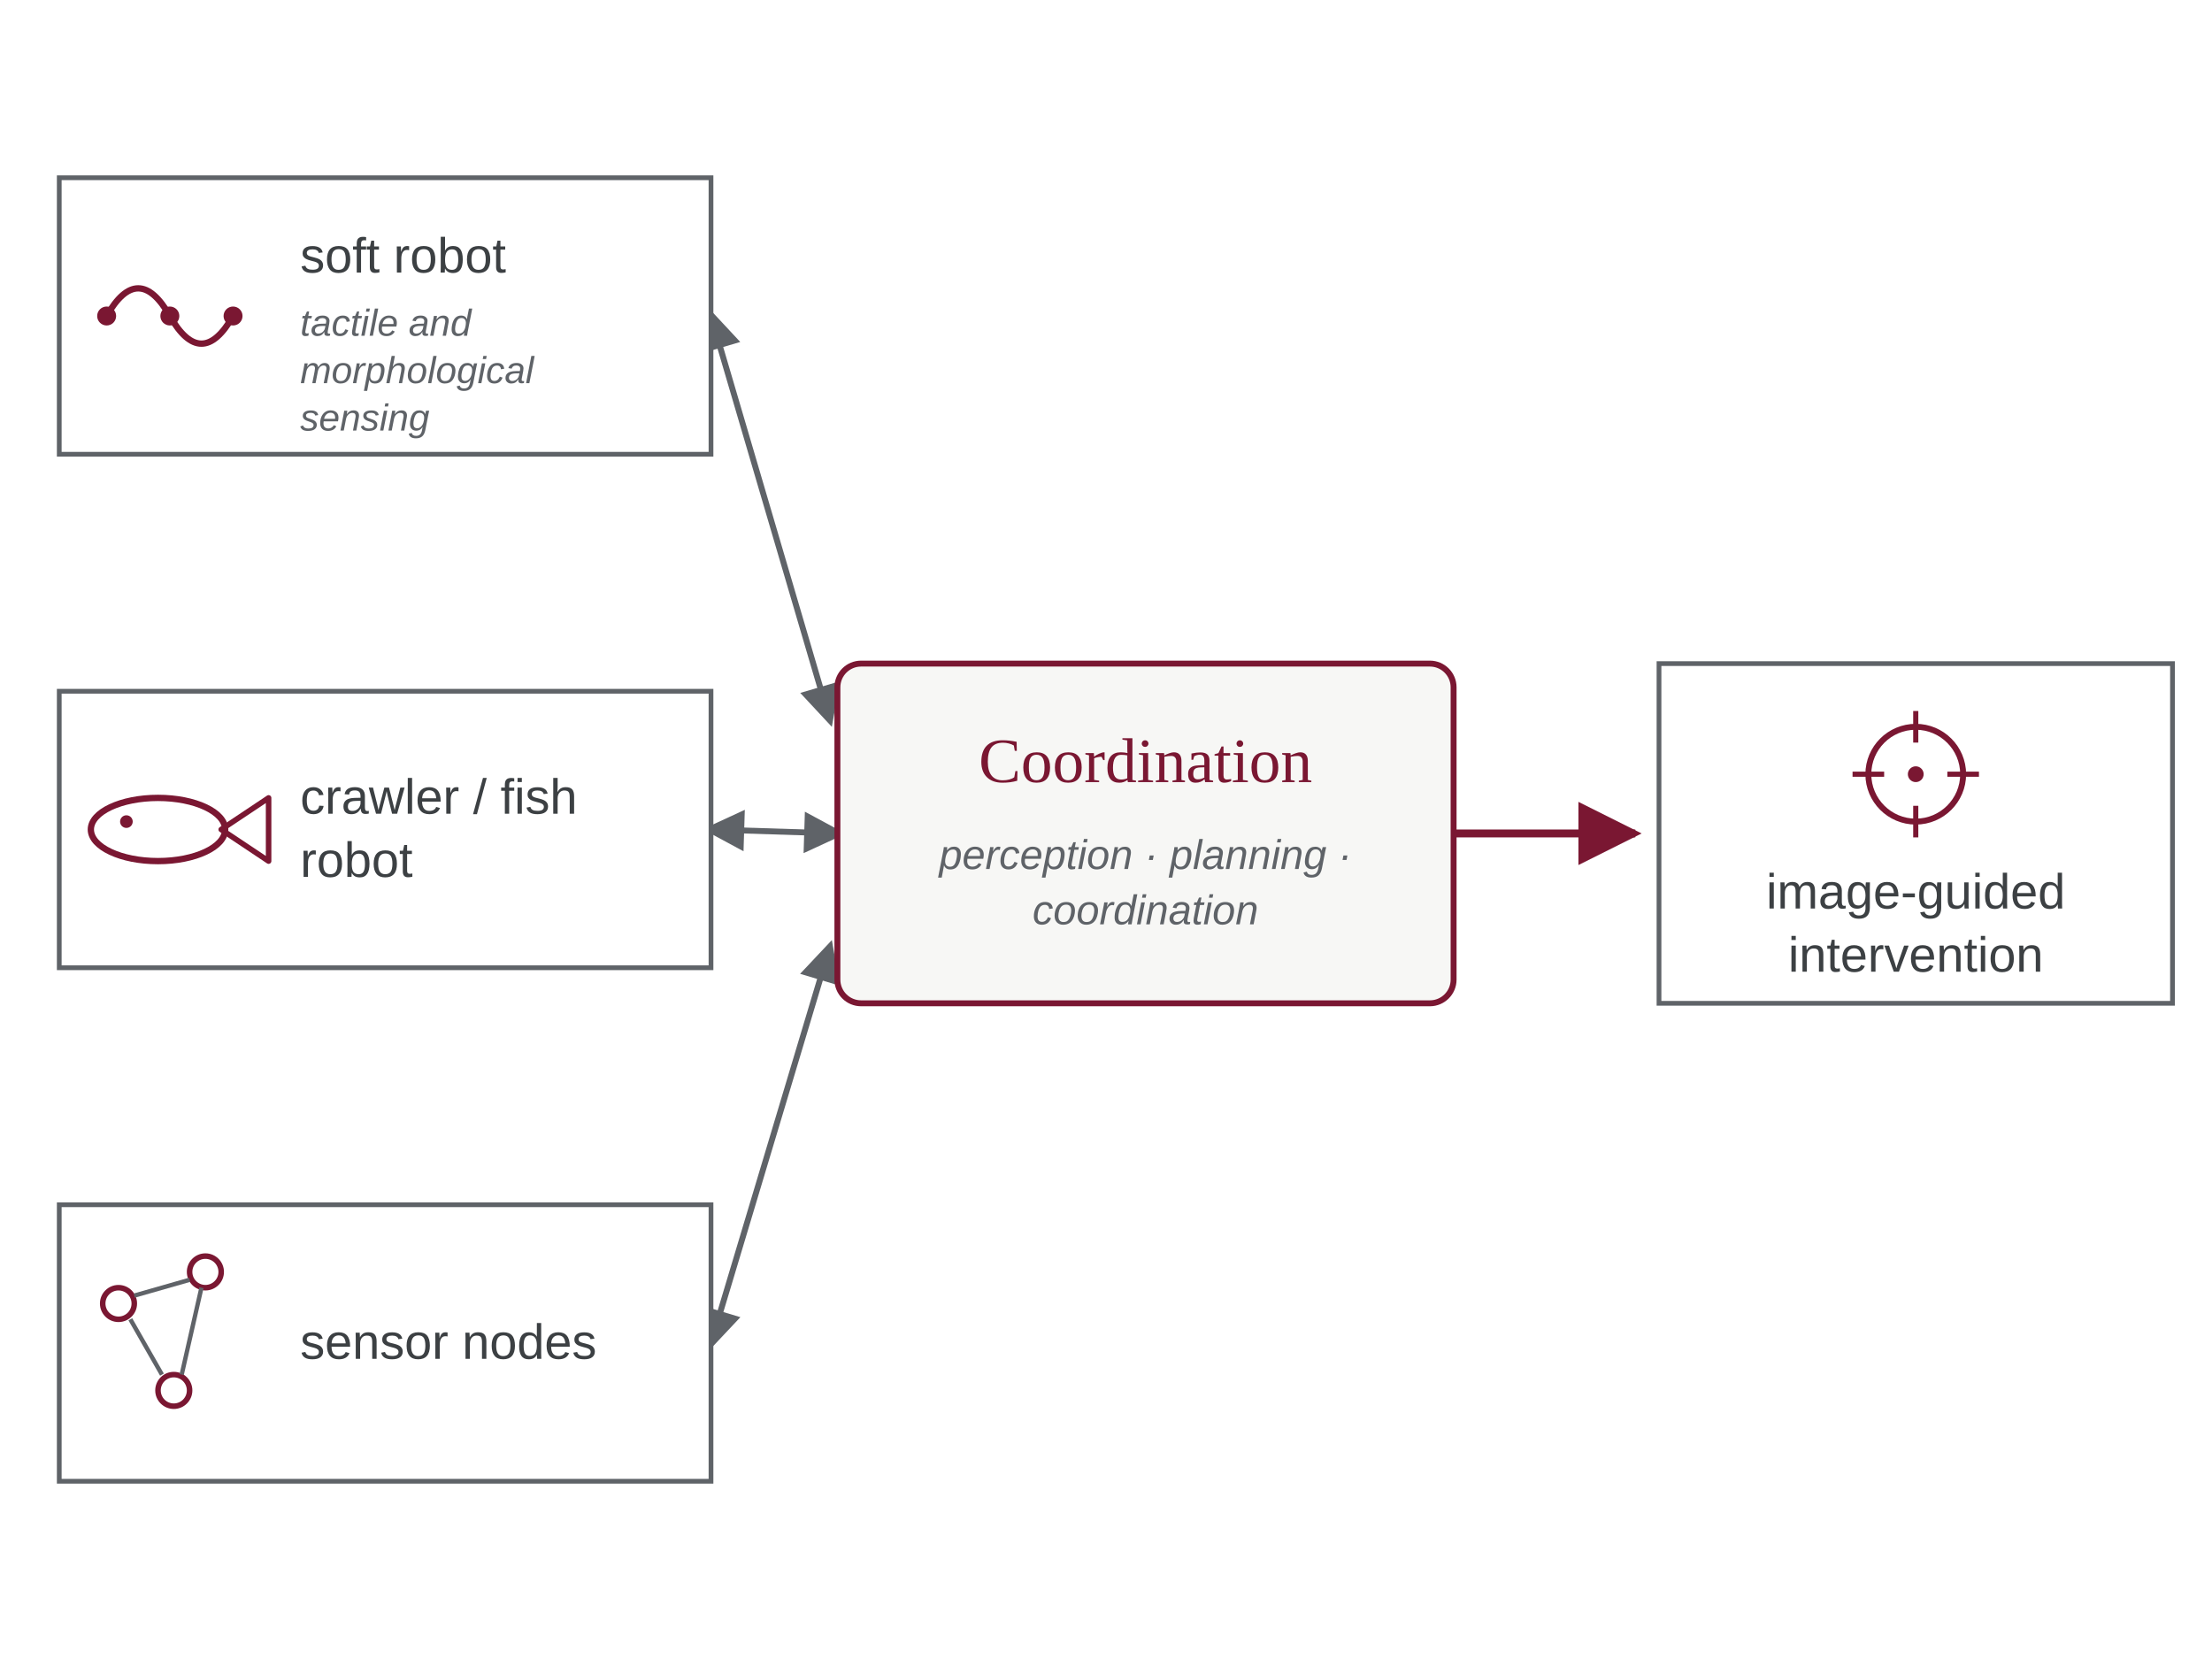
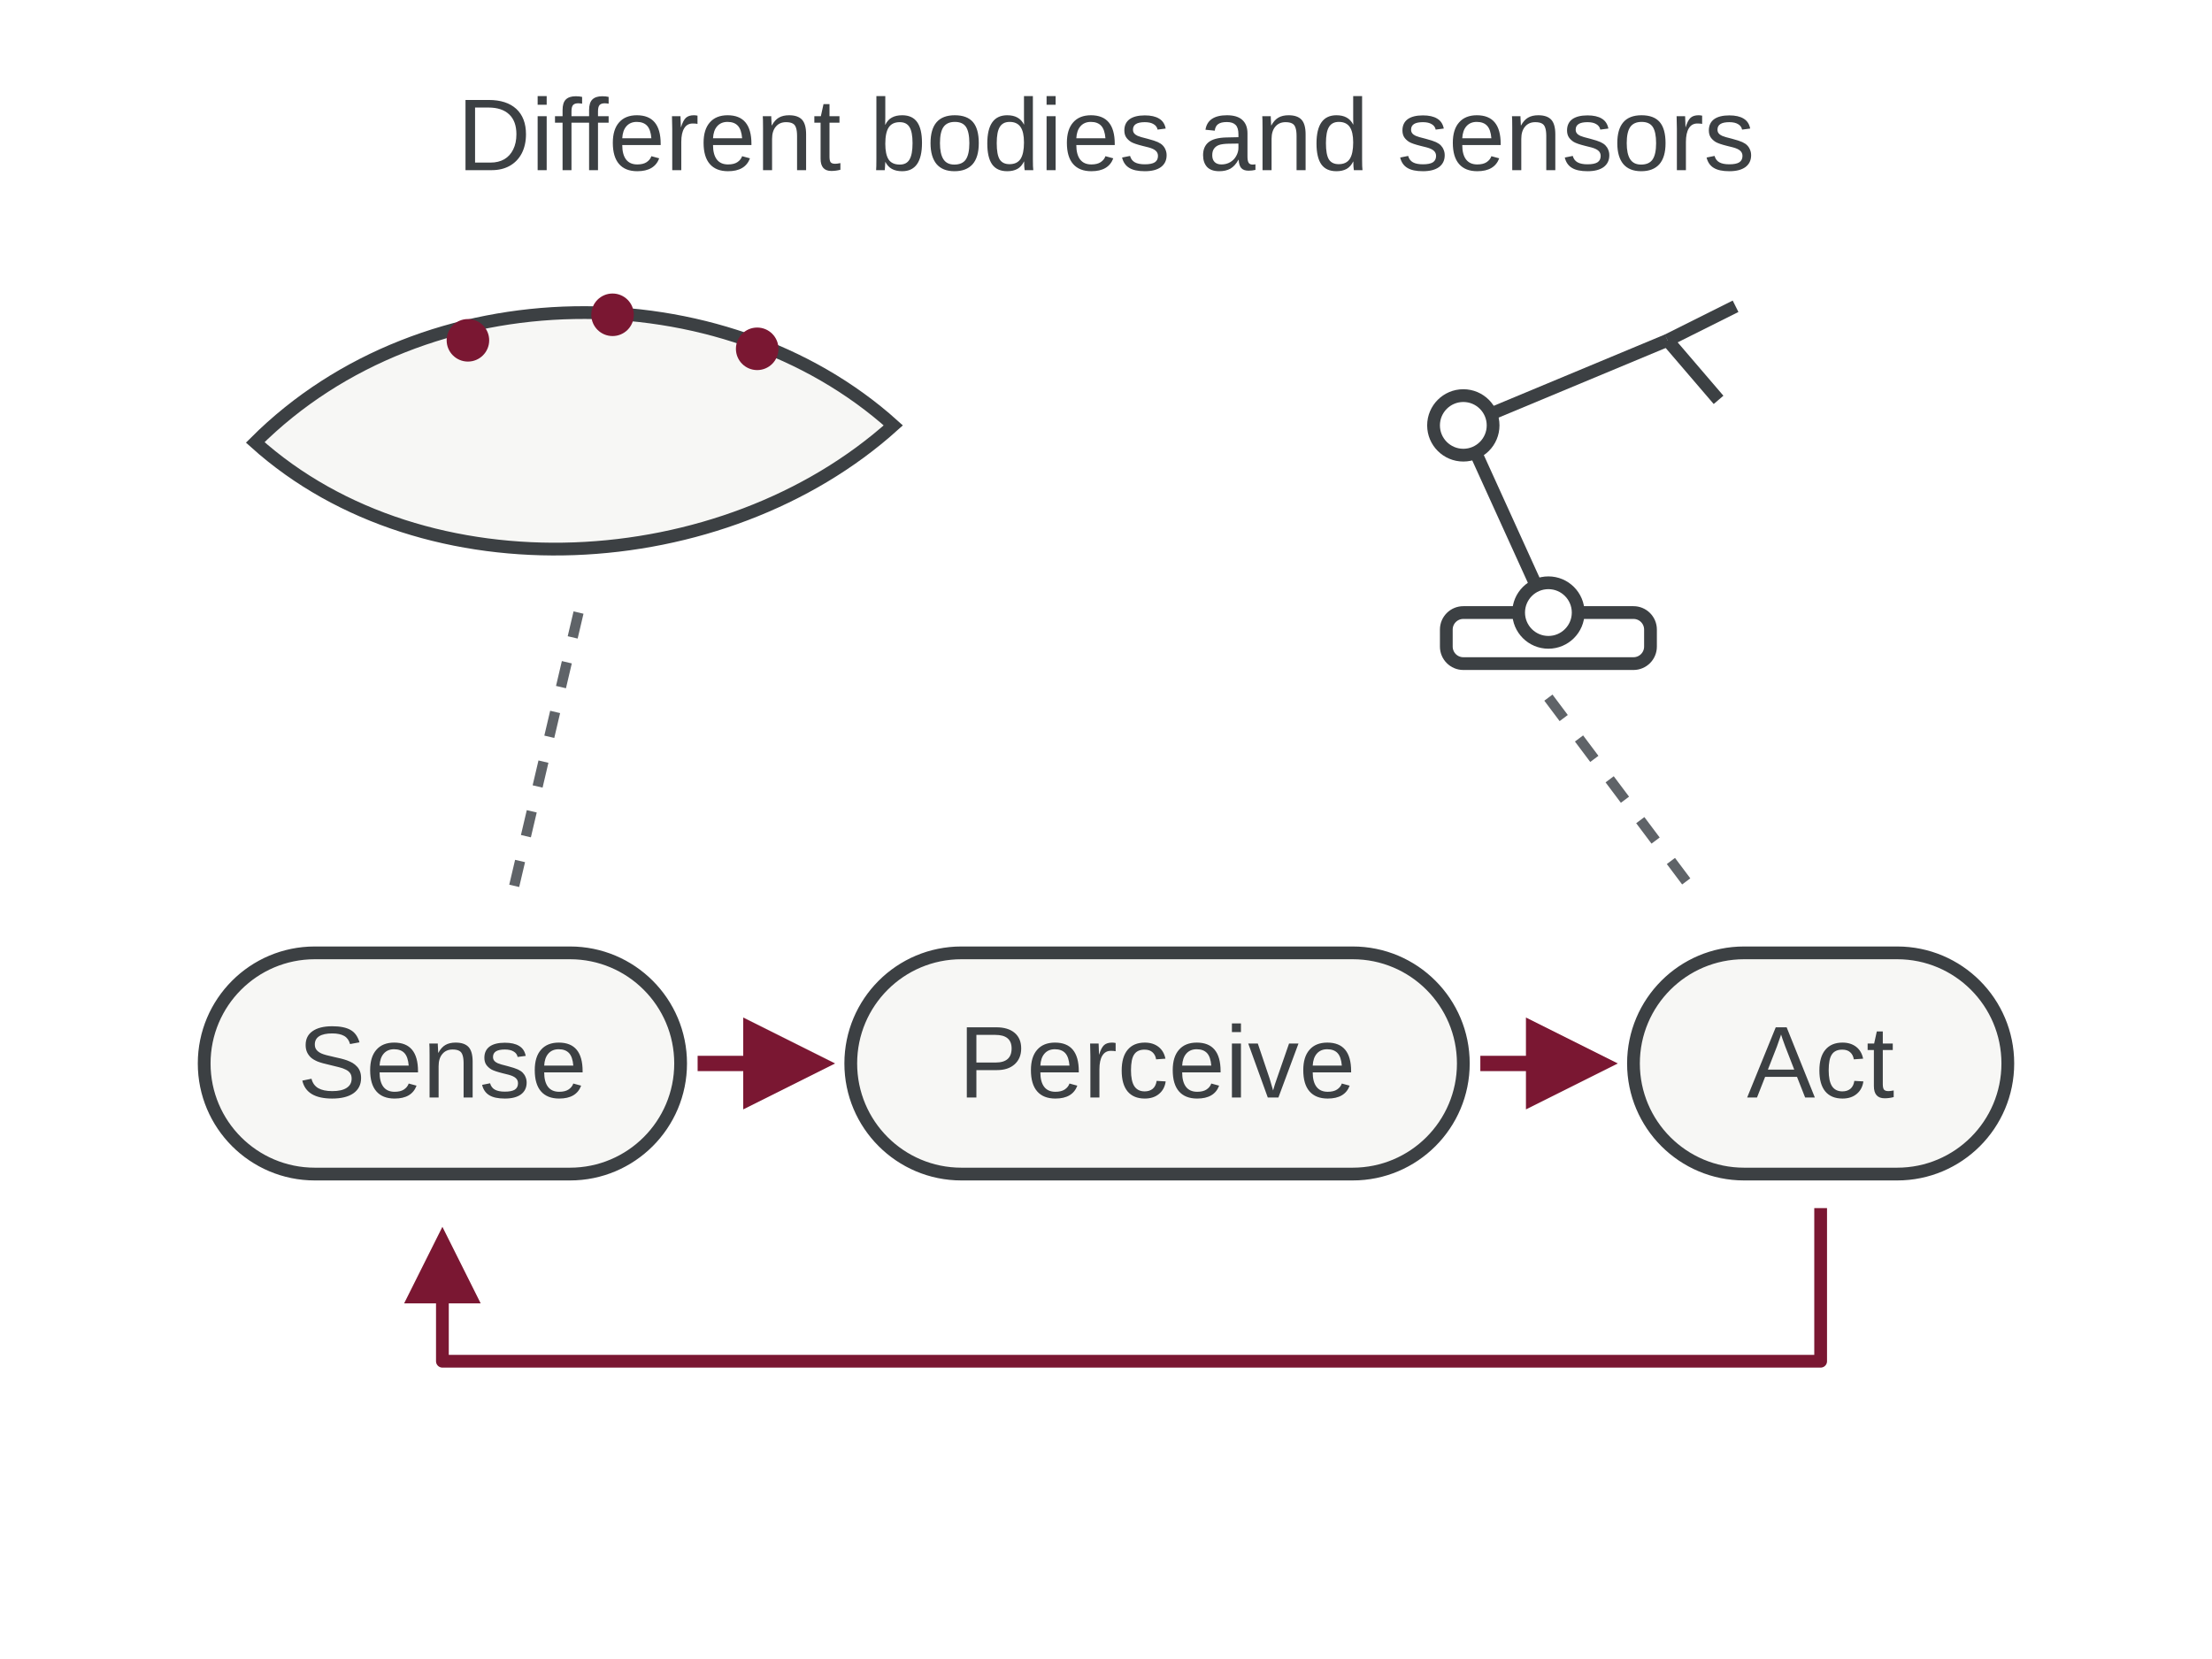
- <svg xmlns="http://www.w3.org/2000/svg" viewBox="0 0 560 420" width="560" height="420" role="img" aria-label="Perception, planning and coordination across heterogeneous robots toward image-guided intervention">
+ <svg xmlns="http://www.w3.org/2000/svg" viewBox="0 0 260 195" width="260" height="195" role="img" aria-label="Robots with different bodies and sensors share one sense, perceive, act loop.">
  <defs>
-     <marker id="rob-arrow" viewBox="0 0 10 10" refX="8" refY="5" markerWidth="7" markerHeight="7" orient="auto-start-reverse">
-       <path d="M0,0 L10,5 L0,10 Z" fill="#5f6368" />
-     </marker>
-     <marker id="rob-arrow-claret" viewBox="0 0 10 10" refX="9" refY="5" markerWidth="8" markerHeight="8" orient="auto-start-reverse">
+     <marker id="ro-arr" viewBox="0 0 10 10" refX="8" refY="5" markerWidth="6" markerHeight="6" orient="auto">
      <path d="M0,0 L10,5 L0,10 Z" fill="#7a1732" />
    </marker>
  </defs>
-   <rect x="0" y="0" width="560" height="420" fill="#ffffff" />
-   <line x1="180" y1="80" x2="210" y2="182" stroke="#5f6368" stroke-width="1.5" marker-start="url(#rob-arrow)" marker-end="url(#rob-arrow)" />
-   <line x1="180" y1="210" x2="212" y2="211" stroke="#5f6368" stroke-width="1.5" marker-start="url(#rob-arrow)" marker-end="url(#rob-arrow)" />
-   <line x1="180" y1="340" x2="210" y2="240" stroke="#5f6368" stroke-width="1.5" marker-start="url(#rob-arrow)" marker-end="url(#rob-arrow)" />
-   <g>
-     <rect x="15" y="45" width="165" height="70" fill="#ffffff" stroke="#5f6368" stroke-width="1.2" />
-     <path d="M27,80 q8,-14 16,0 q8,14 16,0" fill="none" stroke="#7a1732" stroke-width="1.6" stroke-linecap="round" />
-     <circle cx="27" cy="80" r="2.4" fill="#7a1732" />
-     <circle cx="43" cy="80" r="2.4" fill="#7a1732" />
-     <circle cx="59" cy="80" r="2.4" fill="#7a1732" />
-     <text x="76" y="69" font-family="Arial, Helvetica, sans-serif" font-size="12.5" fill="#3c4043">soft robot</text>
-     <text x="76" y="85" font-family="Arial, Helvetica, sans-serif" font-size="9.5" font-style="italic" fill="#5f6368">tactile and</text>
-     <text x="76" y="97" font-family="Arial, Helvetica, sans-serif" font-size="9.5" font-style="italic" fill="#5f6368">morphological</text>
-     <text x="76" y="109" font-family="Arial, Helvetica, sans-serif" font-size="9.5" font-style="italic" fill="#5f6368">sensing</text>
-   </g>
-   <g>
-     <rect x="15" y="175" width="165" height="70" fill="#ffffff" stroke="#5f6368" stroke-width="1.2" />
-     <ellipse cx="40" cy="210" rx="17" ry="8" fill="none" stroke="#7a1732" stroke-width="1.6" />
-     <path d="M56,210 L68,202 L68,218 Z" fill="none" stroke="#7a1732" stroke-width="1.4" stroke-linejoin="round" />
-     <circle cx="32" cy="208" r="1.6" fill="#7a1732" />
-     <text x="76" y="206" font-family="Arial, Helvetica, sans-serif" font-size="12.5" fill="#3c4043">crawler / fish</text>
-     <text x="76" y="222" font-family="Arial, Helvetica, sans-serif" font-size="12.5" fill="#3c4043">robot</text>
-   </g>
-   <g>
-     <rect x="15" y="305" width="165" height="70" fill="#ffffff" stroke="#5f6368" stroke-width="1.2" />
-     <circle cx="30" cy="330" r="4" fill="none" stroke="#7a1732" stroke-width="1.4" />
-     <circle cx="52" cy="322" r="4" fill="none" stroke="#7a1732" stroke-width="1.4" />
-     <circle cx="44" cy="352" r="4" fill="none" stroke="#7a1732" stroke-width="1.4" />
-     <line x1="34" y1="328" x2="48" y2="324" stroke="#5f6368" stroke-width="1.1" />
-     <line x1="33" y1="334" x2="41" y2="348" stroke="#5f6368" stroke-width="1.1" />
-     <line x1="51" y1="326" x2="46" y2="348" stroke="#5f6368" stroke-width="1.1" />
-     <text x="76" y="344" font-family="Arial, Helvetica, sans-serif" font-size="12.5" fill="#3c4043">sensor nodes</text>
-   </g>
-   <g>
-     <rect x="212" y="168" width="156" height="86" rx="6" fill="#f7f7f5" stroke="#7a1732" stroke-width="1.5" />
-     <text x="290" y="198" text-anchor="middle" font-family="Georgia, 'Times New Roman', serif" font-size="16" fill="#7a1732">Coordination</text>
-     <text x="290" y="220" text-anchor="middle" font-family="Arial, Helvetica, sans-serif" font-size="10.5" font-style="italic" fill="#5f6368">perception · planning ·</text>
-     <text x="290" y="234" text-anchor="middle" font-family="Arial, Helvetica, sans-serif" font-size="10.5" font-style="italic" fill="#5f6368">coordination</text>
-   </g>
-   <line x1="368" y1="211" x2="414" y2="211" stroke="#7a1732" stroke-width="2" marker-end="url(#rob-arrow-claret)" />
-   <g>
-     <rect x="420" y="168" width="130" height="86" fill="#ffffff" stroke="#5f6368" stroke-width="1.2" />
-     <circle cx="485" cy="196" r="12" fill="none" stroke="#7a1732" stroke-width="1.5" />
-     <circle cx="485" cy="196" r="2" fill="#7a1732" />
-     <line x1="485" y1="180" x2="485" y2="188" stroke="#7a1732" stroke-width="1.3" />
-     <line x1="485" y1="204" x2="485" y2="212" stroke="#7a1732" stroke-width="1.3" />
-     <line x1="469" y1="196" x2="477" y2="196" stroke="#7a1732" stroke-width="1.3" />
-     <line x1="493" y1="196" x2="501" y2="196" stroke="#7a1732" stroke-width="1.3" />
-     <text x="485" y="230" text-anchor="middle" font-family="Arial, Helvetica, sans-serif" font-size="12.5" fill="#3c4043">image-guided</text>
-     <text x="485" y="246" text-anchor="middle" font-family="Arial, Helvetica, sans-serif" font-size="12.5" fill="#3c4043">intervention</text>
-   </g>
+   <rect x="0" y="0" width="260" height="195" fill="#ffffff" />
+   <text x="130" y="20" text-anchor="middle" font-family="Arial, Helvetica, sans-serif" font-size="12" fill="#3c4043">Different bodies and sensors</text>
+   <path d="M30,52 C50,32 85,32 105,50 C85,68 50,70 30,52 Z" fill="#f7f7f5" stroke="#3c4043" stroke-width="1.5" />
+   <circle cx="55" cy="40" r="2.5" fill="#7a1732" />
+   <circle cx="72" cy="37" r="2.5" fill="#7a1732" />
+   <circle cx="89" cy="41" r="2.5" fill="#7a1732" />
+   <rect x="170" y="72" width="24" height="6" rx="2" fill="none" stroke="#3c4043" stroke-width="1.5" />
+   <path d="M182,72 L172,50 L196,40" fill="none" stroke="#3c4043" stroke-width="1.5" />
+   <path d="M196,40 L204,36 M196,40 L202,47" fill="none" stroke="#3c4043" stroke-width="1.5" />
+   <circle cx="182" cy="72" r="3.5" fill="#ffffff" stroke="#3c4043" stroke-width="1.5" />
+   <circle cx="172" cy="50" r="3.5" fill="#ffffff" stroke="#3c4043" stroke-width="1.5" />
+   <line x1="68" y1="72" x2="60" y2="106" stroke="#5f6368" stroke-width="1.2" stroke-dasharray="3,3" />
+   <line x1="182" y1="82" x2="200" y2="106" stroke="#5f6368" stroke-width="1.2" stroke-dasharray="3,3" />
+   <rect x="24" y="112" width="56" height="26" rx="13" fill="#f7f7f5" stroke="#3c4043" stroke-width="1.5" />
+   <text x="52" y="129" text-anchor="middle" font-family="Arial, Helvetica, sans-serif" font-size="12" fill="#3c4043">Sense</text>
+   <rect x="100" y="112" width="72" height="26" rx="13" fill="#f7f7f5" stroke="#3c4043" stroke-width="1.5" />
+   <text x="136" y="129" text-anchor="middle" font-family="Arial, Helvetica, sans-serif" font-size="12" fill="#3c4043">Perceive</text>
+   <rect x="192" y="112" width="44" height="26" rx="13" fill="#f7f7f5" stroke="#3c4043" stroke-width="1.5" />
+   <text x="214" y="129" text-anchor="middle" font-family="Arial, Helvetica, sans-serif" font-size="12" fill="#3c4043">Act</text>
+   <line x1="82" y1="125" x2="96" y2="125" stroke="#7a1732" stroke-width="1.8" marker-end="url(#ro-arr)" />
+   <line x1="174" y1="125" x2="188" y2="125" stroke="#7a1732" stroke-width="1.8" marker-end="url(#ro-arr)" />
+   <path d="M214,142 L214,160 L52,160 L52,146" fill="none" stroke="#7a1732" stroke-width="1.5" stroke-linejoin="round" marker-end="url(#ro-arr)" />
</svg>
